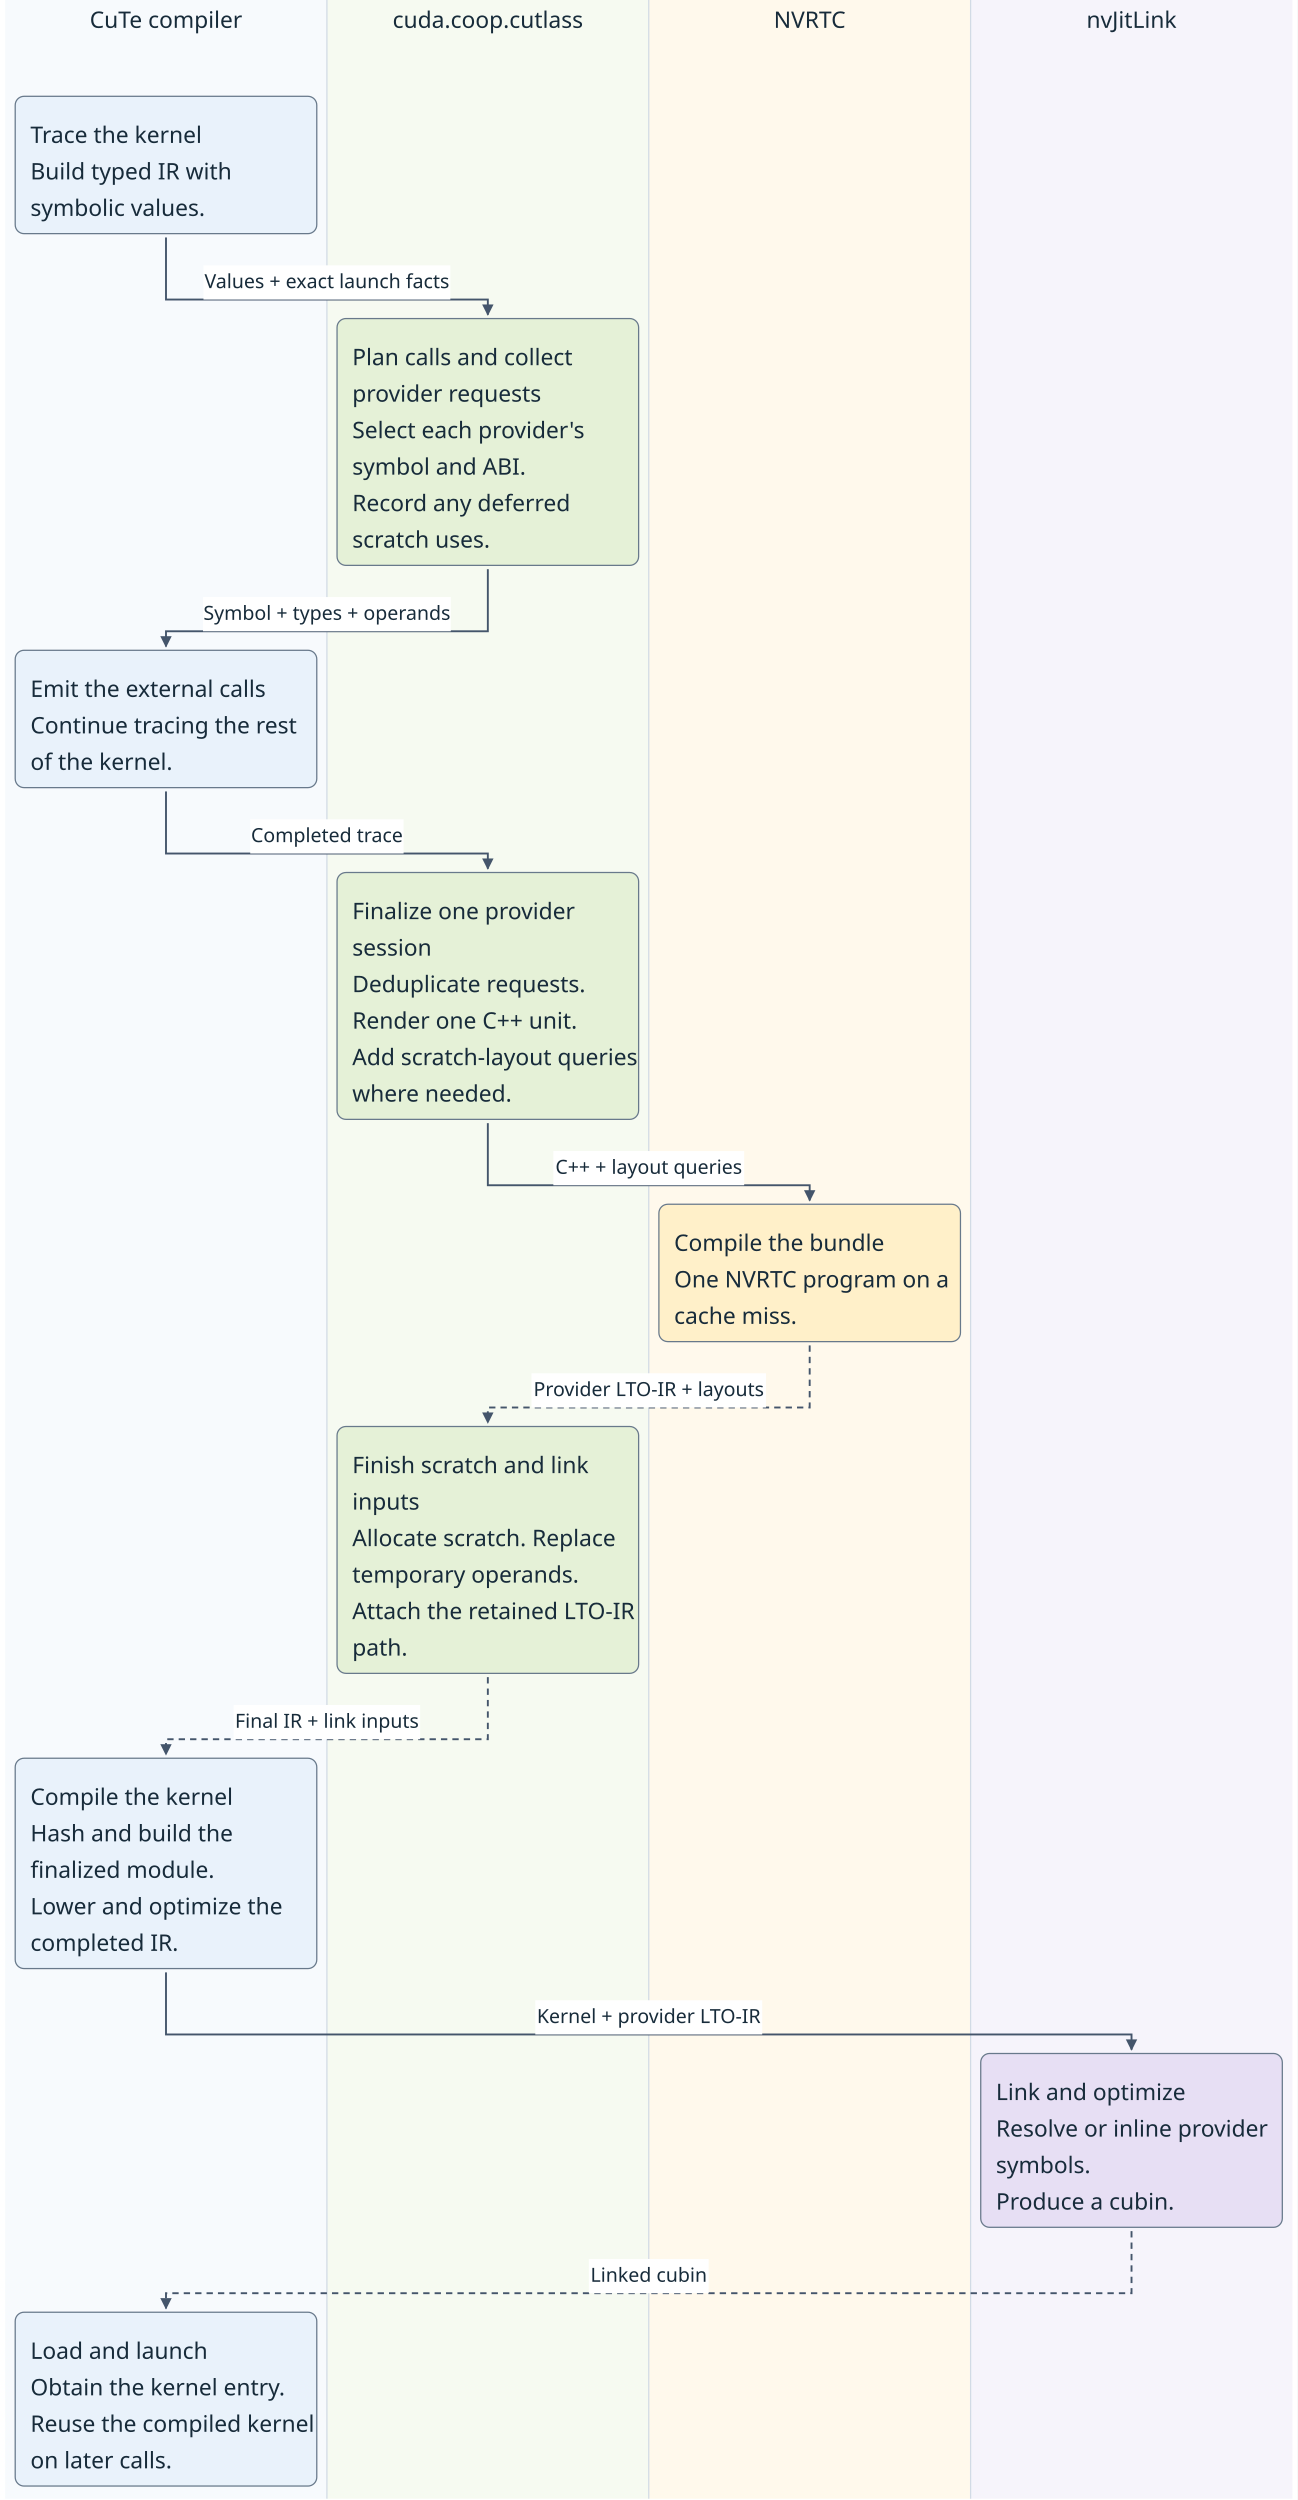
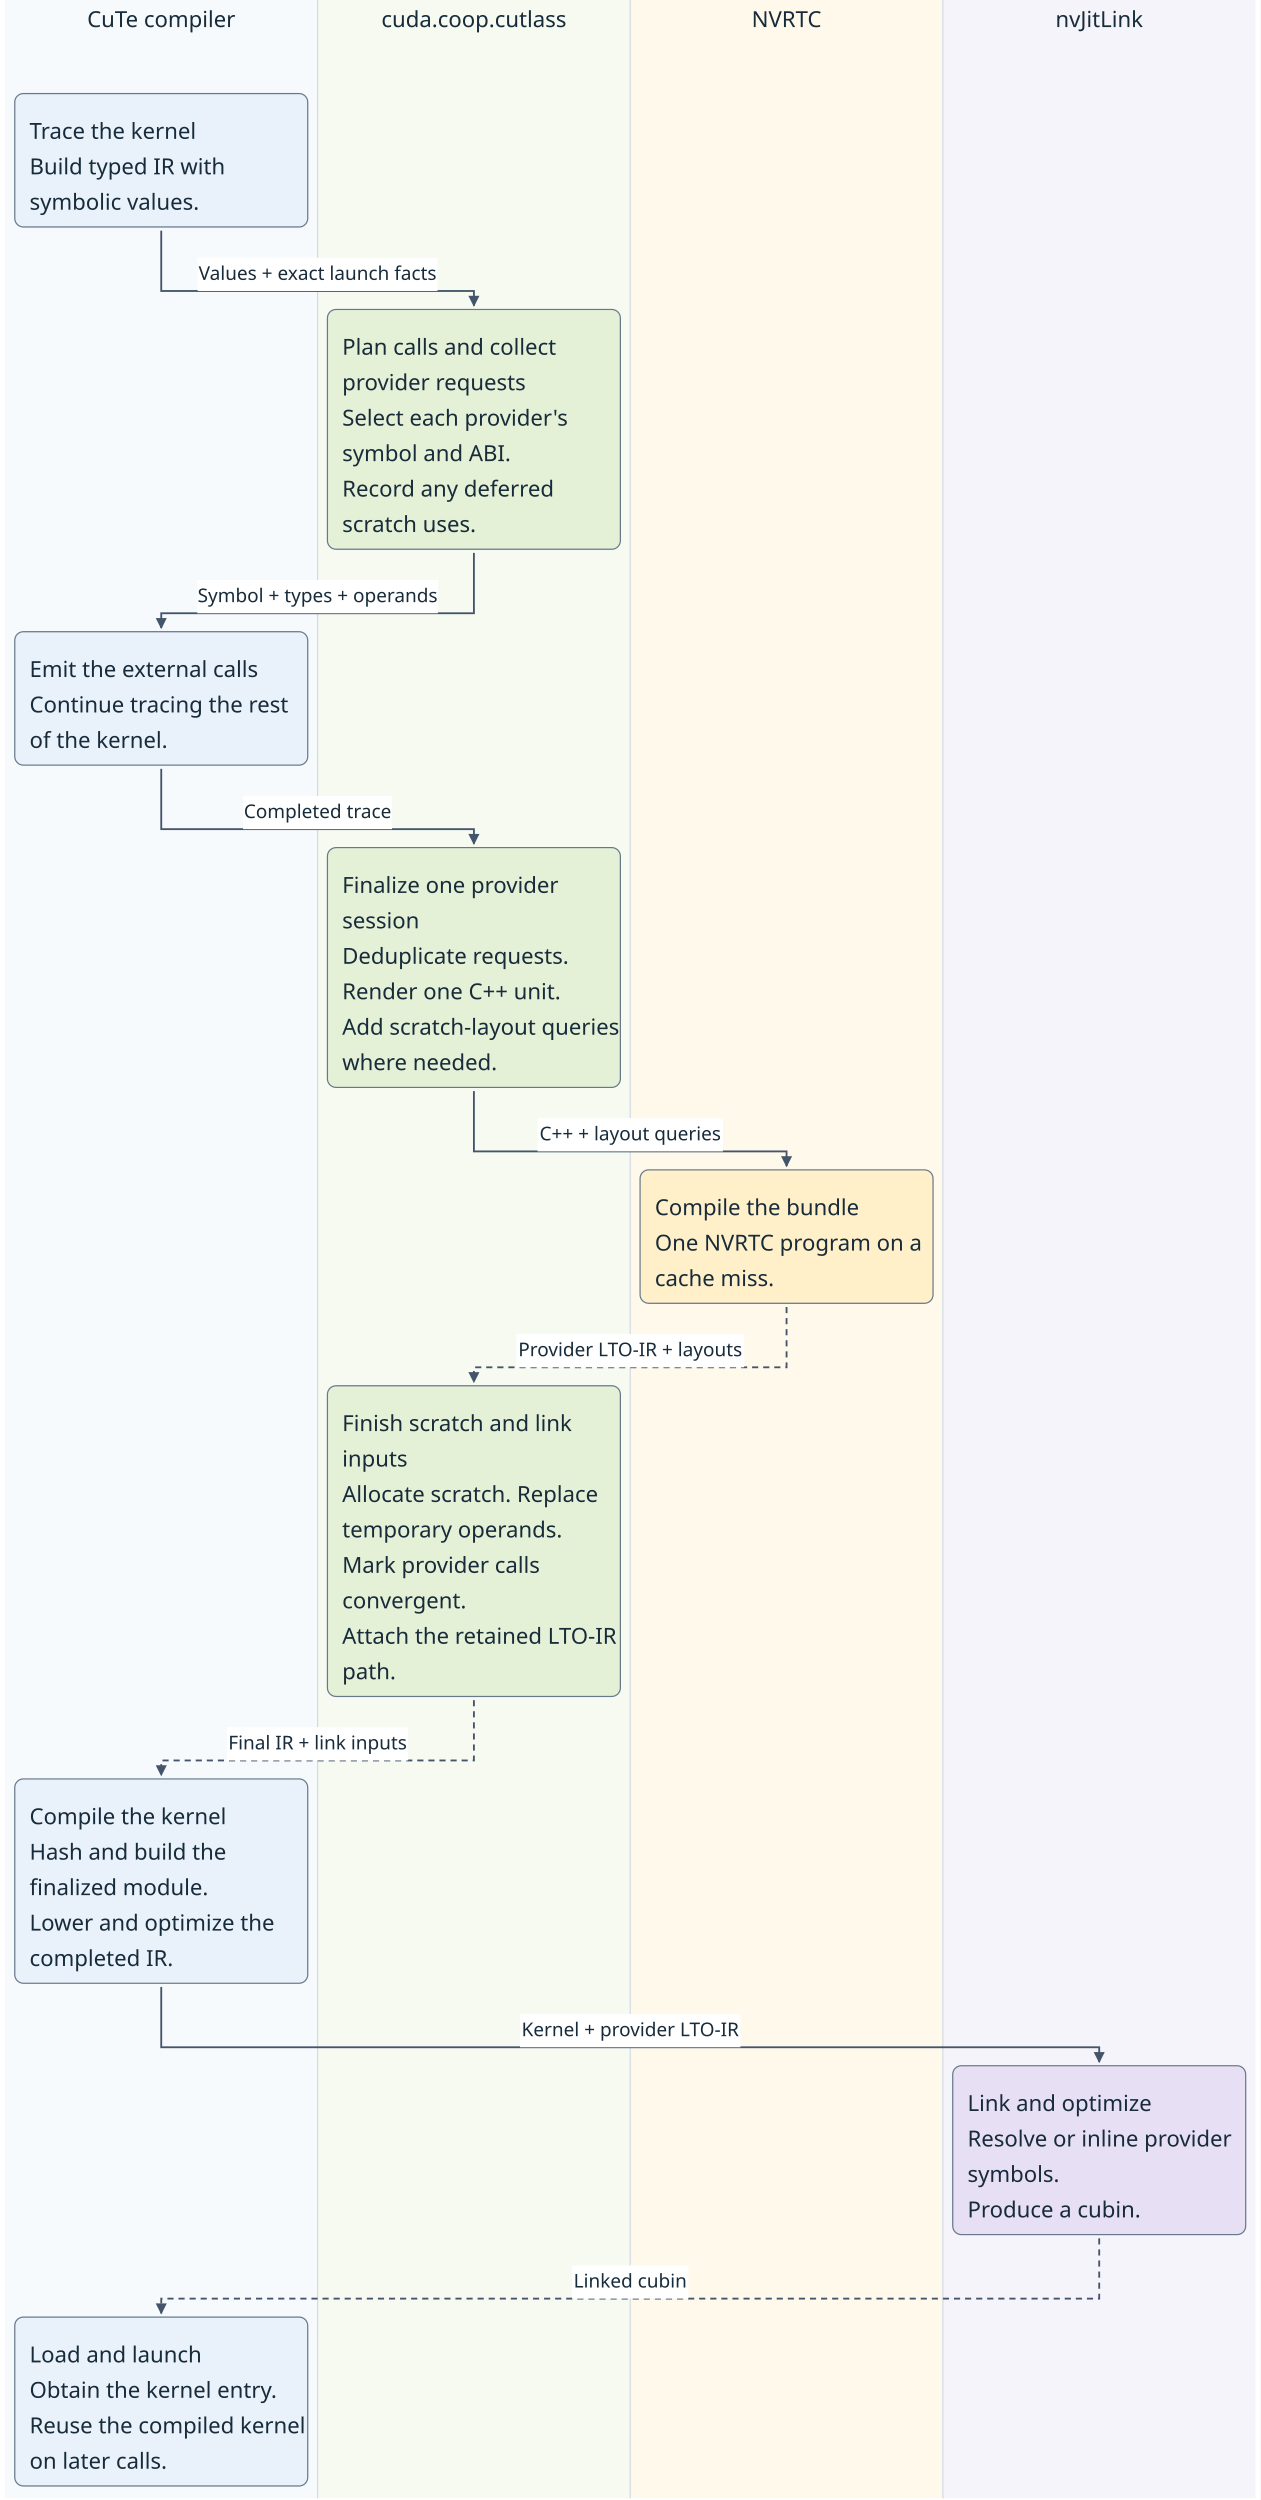
- <svg xmlns="http://www.w3.org/2000/svg" role="img" aria-labelledby="cutlass-handoffs-overview-title cutlass-handoffs-overview-desc" viewBox="0 0 1024 1973">
+ <svg xmlns="http://www.w3.org/2000/svg" role="img" aria-labelledby="cutlass-handoffs-overview-title cutlass-handoffs-overview-desc" viewBox="0 0 1024 2031">
  <defs>
    <marker id="cutlass-handoffs-overview-arrow" viewBox="0 0 10 10" refX="9" refY="5" markerWidth="6" markerHeight="6" orient="auto">
      <path d="M0 0L10 5L0 10Z" fill="#44556b" />
    </marker>
  </defs>
-   <rect width="1024" height="1973" fill="#ffffff" />
-   <rect x="4" y="0" width="254" height="1972" fill="#e9f2fb" fill-opacity="0.34" />
+   <rect width="1024" height="2031" fill="#ffffff" />
+   <rect x="4" y="0" width="254" height="2029.6" fill="#e9f2fb" fill-opacity="0.34" />
  <text x="131" y="22" text-anchor="middle" font-family="sans-serif" font-size="18px" font-weight="500" fill="#172b3a">CuTe compiler</text>
-   <rect x="258" y="0" width="254" height="1972" fill="#e5f1d7" fill-opacity="0.34" />
-   <line x1="258" x2="258" y1="0" y2="1972" stroke="#d2dbe5" stroke-width="1" />
+   <rect x="258" y="0" width="254" height="2029.6" fill="#e5f1d7" fill-opacity="0.34" />
+   <line x1="258" x2="258" y1="0" y2="2029.6" stroke="#d2dbe5" stroke-width="1" />
  <text x="385" y="22" text-anchor="middle" font-family="sans-serif" font-size="18px" font-weight="500" fill="#172b3a">cuda.coop.cutlass</text>
-   <rect x="512" y="0" width="254" height="1972" fill="#fff0c9" fill-opacity="0.34" />
-   <line x1="512" x2="512" y1="0" y2="1972" stroke="#d2dbe5" stroke-width="1" />
+   <rect x="512" y="0" width="254" height="2029.6" fill="#fff0c9" fill-opacity="0.34" />
+   <line x1="512" x2="512" y1="0" y2="2029.6" stroke="#d2dbe5" stroke-width="1" />
  <text x="639" y="22" text-anchor="middle" font-family="sans-serif" font-size="18px" font-weight="500" fill="#172b3a">NVRTC</text>
-   <rect x="766" y="0" width="254" height="1972" fill="#e7dff4" fill-opacity="0.34" />
-   <line x1="766" x2="766" y1="0" y2="1972" stroke="#d2dbe5" stroke-width="1" />
+   <rect x="766" y="0" width="254" height="2029.6" fill="#e7dff4" fill-opacity="0.34" />
+   <line x1="766" x2="766" y1="0" y2="2029.6" stroke="#d2dbe5" stroke-width="1" />
  <text x="893" y="22" text-anchor="middle" font-family="sans-serif" font-size="18px" font-weight="500" fill="#172b3a">nvJitLink</text>
  <g data-node="Trace the kernel" role="group" aria-label="CuTe compiler. Trace the kernel. Build typed IR with symbolic values.">
    <rect x="12" y="76" width="238" height="108.4" rx="7" fill="#e9f2fb" stroke="#68798b" stroke-width="1" />
    <text x="24" y="112.8" font-family="sans-serif" font-size="18px" font-weight="500" fill="#172b3a">Trace the kernel</text>
    <text x="24" y="141.6" font-family="sans-serif" font-size="18px" font-weight="400" fill="#172b3a">Build typed IR with</text>
    <text x="24" y="170.4" font-family="sans-serif" font-size="18px" font-weight="400" fill="#172b3a">symbolic values.</text>
  </g>
  <path d="M131 187.4V236.4H385V248.4" marker-end="url(#cutlass-handoffs-overview-arrow)" fill="none" stroke="#44556b" stroke-width="1.5" />
  <rect x="160.581" y="209.4" width="194.837" height="27" fill="#ffffff" />
  <text x="258" y="227.4" text-anchor="middle" font-family="sans-serif" font-size="15.429px" font-weight="400" fill="#172b3a">Values + exact launch facts</text>
  <g data-node="Plan calls and collect provider requests" role="group" aria-label="cuda.coop.cutlass. Plan calls and collect provider requests. Select each provider's symbol and ABI.. Record any deferred scratch uses.">
    <rect x="266" y="251.4" width="238" height="194.8" rx="7" fill="#e5f1d7" stroke="#68798b" stroke-width="1" />
    <text x="278" y="288.2" font-family="sans-serif" font-size="18px" font-weight="500" fill="#172b3a">Plan calls and collect</text>
    <text x="278" y="317" font-family="sans-serif" font-size="18px" font-weight="500" fill="#172b3a">provider requests</text>
    <text x="278" y="345.8" font-family="sans-serif" font-size="18px" font-weight="400" fill="#172b3a">Select each provider's</text>
    <text x="278" y="374.6" font-family="sans-serif" font-size="18px" font-weight="400" fill="#172b3a">symbol and ABI.</text>
    <text x="278" y="403.4" font-family="sans-serif" font-size="18px" font-weight="400" fill="#172b3a">Record any deferred</text>
    <text x="278" y="432.2" font-family="sans-serif" font-size="18px" font-weight="400" fill="#172b3a">scratch uses.</text>
  </g>
  <path d="M385 449.2V498.2H131V510.2" marker-end="url(#cutlass-handoffs-overview-arrow)" fill="none" stroke="#44556b" stroke-width="1.5" />
  <rect x="160.223" y="471.2" width="195.553" height="27" fill="#ffffff" />
  <text x="258" y="489.2" text-anchor="middle" font-family="sans-serif" font-size="15.429px" font-weight="400" fill="#172b3a">Symbol + types + operands</text>
  <g data-node="Emit the external calls" role="group" aria-label="CuTe compiler. Emit the external calls. Continue tracing the rest of the kernel.">
    <rect x="12" y="513.2" width="238" height="108.4" rx="7" fill="#e9f2fb" stroke="#68798b" stroke-width="1" />
    <text x="24" y="550" font-family="sans-serif" font-size="18px" font-weight="500" fill="#172b3a">Emit the external calls</text>
    <text x="24" y="578.8" font-family="sans-serif" font-size="18px" font-weight="400" fill="#172b3a">Continue tracing the rest</text>
    <text x="24" y="607.6" font-family="sans-serif" font-size="18px" font-weight="400" fill="#172b3a">of the kernel.</text>
  </g>
  <path d="M131 624.6V673.6H385V685.6" marker-end="url(#cutlass-handoffs-overview-arrow)" fill="none" stroke="#44556b" stroke-width="1.5" />
  <rect x="197.483" y="646.6" width="121.034" height="27" fill="#ffffff" />
  <text x="258" y="664.6" text-anchor="middle" font-family="sans-serif" font-size="15.429px" font-weight="400" fill="#172b3a">Completed trace</text>
  <g data-node="Finalize one provider session" role="group" aria-label="cuda.coop.cutlass. Finalize one provider session. Deduplicate requests. Render one C++ unit.. Add scratch-layout queries where needed.">
    <rect x="266" y="688.6" width="238" height="194.8" rx="7" fill="#e5f1d7" stroke="#68798b" stroke-width="1" />
    <text x="278" y="725.4" font-family="sans-serif" font-size="18px" font-weight="500" fill="#172b3a">Finalize one provider</text>
    <text x="278" y="754.2" font-family="sans-serif" font-size="18px" font-weight="500" fill="#172b3a">session</text>
    <text x="278" y="783" font-family="sans-serif" font-size="18px" font-weight="400" fill="#172b3a">Deduplicate requests.</text>
    <text x="278" y="811.8" font-family="sans-serif" font-size="18px" font-weight="400" fill="#172b3a">Render one C++ unit.</text>
    <text x="278" y="840.6" font-family="sans-serif" font-size="18px" font-weight="400" fill="#172b3a">Add scratch-layout queries</text>
    <text x="278" y="869.4" font-family="sans-serif" font-size="18px" font-weight="400" fill="#172b3a">where needed.</text>
  </g>
  <path d="M385 886.4V935.4H639V947.4" marker-end="url(#cutlass-handoffs-overview-arrow)" fill="none" stroke="#44556b" stroke-width="1.5" />
  <rect x="436.701" y="908.4" width="150.598" height="27" fill="#ffffff" />
  <text x="512" y="926.4" text-anchor="middle" font-family="sans-serif" font-size="15.429px" font-weight="400" fill="#172b3a">C++ + layout queries</text>
  <g data-node="Compile the bundle" role="group" aria-label="NVRTC. Compile the bundle. One NVRTC program on a cache miss.">
    <rect x="520" y="950.4" width="238" height="108.4" rx="7" fill="#fff0c9" stroke="#68798b" stroke-width="1" />
    <text x="532" y="987.2" font-family="sans-serif" font-size="18px" font-weight="500" fill="#172b3a">Compile the bundle</text>
    <text x="532" y="1016" font-family="sans-serif" font-size="18px" font-weight="400" fill="#172b3a">One NVRTC program on a</text>
    <text x="532" y="1044.8" font-family="sans-serif" font-size="18px" font-weight="400" fill="#172b3a">cache miss.</text>
  </g>
  <path d="M639 1061.8V1110.8H385V1122.8" marker-end="url(#cutlass-handoffs-overview-arrow)" stroke-dasharray="5 4" fill="none" stroke="#44556b" stroke-width="1.5" />
  <rect x="419.452" y="1083.8" width="185.095" height="27" fill="#ffffff" />
  <text x="512" y="1101.8" text-anchor="middle" font-family="sans-serif" font-size="15.429px" font-weight="400" fill="#172b3a">Provider LTO-IR + layouts</text>
-   <g data-node="Finish scratch and link inputs" role="group" aria-label="cuda.coop.cutlass. Finish scratch and link inputs. Allocate scratch. Replace temporary operands.. Attach the retained LTO-IR path.">
-     <rect x="266" y="1125.8" width="238" height="194.8" rx="7" fill="#e5f1d7" stroke="#68798b" stroke-width="1" />
+   <g data-node="Finish scratch and link inputs" role="group" aria-label="cuda.coop.cutlass. Finish scratch and link inputs. Allocate scratch. Replace temporary operands.. Mark provider calls convergent.. Attach the retained LTO-IR path.">
+     <rect x="266" y="1125.8" width="238" height="252.4" rx="7" fill="#e5f1d7" stroke="#68798b" stroke-width="1" />
    <text x="278" y="1162.6" font-family="sans-serif" font-size="18px" font-weight="500" fill="#172b3a">Finish scratch and link</text>
    <text x="278" y="1191.4" font-family="sans-serif" font-size="18px" font-weight="500" fill="#172b3a">inputs</text>
    <text x="278" y="1220.2" font-family="sans-serif" font-size="18px" font-weight="400" fill="#172b3a">Allocate scratch. Replace</text>
    <text x="278" y="1249" font-family="sans-serif" font-size="18px" font-weight="400" fill="#172b3a">temporary operands.</text>
-     <text x="278" y="1277.8" font-family="sans-serif" font-size="18px" font-weight="400" fill="#172b3a">Attach the retained LTO-IR</text>
-     <text x="278" y="1306.6" font-family="sans-serif" font-size="18px" font-weight="400" fill="#172b3a">path.</text>
+     <text x="278" y="1277.8" font-family="sans-serif" font-size="18px" font-weight="400" fill="#172b3a">Mark provider calls</text>
+     <text x="278" y="1306.6" font-family="sans-serif" font-size="18px" font-weight="400" fill="#172b3a">convergent.</text>
+     <text x="278" y="1335.4" font-family="sans-serif" font-size="18px" font-weight="400" fill="#172b3a">Attach the retained LTO-IR</text>
+     <text x="278" y="1364.2" font-family="sans-serif" font-size="18px" font-weight="400" fill="#172b3a">path.</text>
  </g>
-   <path d="M385 1323.6V1372.6H131V1384.6" marker-end="url(#cutlass-handoffs-overview-arrow)" stroke-dasharray="5 4" fill="none" stroke="#44556b" stroke-width="1.5" />
-   <rect x="184.427" y="1345.6" width="147.145" height="27" fill="#ffffff" />
-   <text x="258" y="1363.6" text-anchor="middle" font-family="sans-serif" font-size="15.429px" font-weight="400" fill="#172b3a">Final IR + link inputs</text>
+   <path d="M385 1381.2V1430.2H131V1442.2" marker-end="url(#cutlass-handoffs-overview-arrow)" stroke-dasharray="5 4" fill="none" stroke="#44556b" stroke-width="1.5" />
+   <rect x="184.427" y="1403.2" width="147.145" height="27" fill="#ffffff" />
+   <text x="258" y="1421.2" text-anchor="middle" font-family="sans-serif" font-size="15.429px" font-weight="400" fill="#172b3a">Final IR + link inputs</text>
  <g data-node="Compile the kernel" role="group" aria-label="CuTe compiler. Compile the kernel. Hash and build the finalized module.. Lower and optimize the completed IR.">
-     <rect x="12" y="1387.6" width="238" height="166" rx="7" fill="#e9f2fb" stroke="#68798b" stroke-width="1" />
-     <text x="24" y="1424.4" font-family="sans-serif" font-size="18px" font-weight="500" fill="#172b3a">Compile the kernel</text>
-     <text x="24" y="1453.2" font-family="sans-serif" font-size="18px" font-weight="400" fill="#172b3a">Hash and build the</text>
-     <text x="24" y="1482" font-family="sans-serif" font-size="18px" font-weight="400" fill="#172b3a">finalized module.</text>
-     <text x="24" y="1510.8" font-family="sans-serif" font-size="18px" font-weight="400" fill="#172b3a">Lower and optimize the</text>
-     <text x="24" y="1539.6" font-family="sans-serif" font-size="18px" font-weight="400" fill="#172b3a">completed IR.</text>
+     <rect x="12" y="1445.2" width="238" height="166" rx="7" fill="#e9f2fb" stroke="#68798b" stroke-width="1" />
+     <text x="24" y="1482" font-family="sans-serif" font-size="18px" font-weight="500" fill="#172b3a">Compile the kernel</text>
+     <text x="24" y="1510.8" font-family="sans-serif" font-size="18px" font-weight="400" fill="#172b3a">Hash and build the</text>
+     <text x="24" y="1539.6" font-family="sans-serif" font-size="18px" font-weight="400" fill="#172b3a">finalized module.</text>
+     <text x="24" y="1568.4" font-family="sans-serif" font-size="18px" font-weight="400" fill="#172b3a">Lower and optimize the</text>
+     <text x="24" y="1597.2" font-family="sans-serif" font-size="18px" font-weight="400" fill="#172b3a">completed IR.</text>
  </g>
-   <path d="M131 1556.6V1605.6H893V1617.6" marker-end="url(#cutlass-handoffs-overview-arrow)" fill="none" stroke="#44556b" stroke-width="1.5" />
-   <rect x="422.446" y="1578.6" width="179.107" height="27" fill="#ffffff" />
-   <text x="512" y="1596.6" text-anchor="middle" font-family="sans-serif" font-size="15.429px" font-weight="400" fill="#172b3a">Kernel + provider LTO-IR</text>
+   <path d="M131 1614.2V1663.2H893V1675.2" marker-end="url(#cutlass-handoffs-overview-arrow)" fill="none" stroke="#44556b" stroke-width="1.5" />
+   <rect x="422.446" y="1636.2" width="179.107" height="27" fill="#ffffff" />
+   <text x="512" y="1654.2" text-anchor="middle" font-family="sans-serif" font-size="15.429px" font-weight="400" fill="#172b3a">Kernel + provider LTO-IR</text>
  <g data-node="Link and optimize" role="group" aria-label="nvJitLink. Link and optimize. Resolve or inline provider symbols.. Produce a cubin.">
-     <rect x="774" y="1620.6" width="238" height="137.2" rx="7" fill="#e7dff4" stroke="#68798b" stroke-width="1" />
-     <text x="786" y="1657.4" font-family="sans-serif" font-size="18px" font-weight="500" fill="#172b3a">Link and optimize</text>
-     <text x="786" y="1686.2" font-family="sans-serif" font-size="18px" font-weight="400" fill="#172b3a">Resolve or inline provider</text>
-     <text x="786" y="1715" font-family="sans-serif" font-size="18px" font-weight="400" fill="#172b3a">symbols.</text>
-     <text x="786" y="1743.8" font-family="sans-serif" font-size="18px" font-weight="400" fill="#172b3a">Produce a cubin.</text>
+     <rect x="774" y="1678.2" width="238" height="137.2" rx="7" fill="#e7dff4" stroke="#68798b" stroke-width="1" />
+     <text x="786" y="1715" font-family="sans-serif" font-size="18px" font-weight="500" fill="#172b3a">Link and optimize</text>
+     <text x="786" y="1743.8" font-family="sans-serif" font-size="18px" font-weight="400" fill="#172b3a">Resolve or inline provider</text>
+     <text x="786" y="1772.6" font-family="sans-serif" font-size="18px" font-weight="400" fill="#172b3a">symbols.</text>
+     <text x="786" y="1801.4" font-family="sans-serif" font-size="18px" font-weight="400" fill="#172b3a">Produce a cubin.</text>
  </g>
-   <path d="M893 1760.8V1809.8H131V1821.8" marker-end="url(#cutlass-handoffs-overview-arrow)" stroke-dasharray="5 4" fill="none" stroke="#44556b" stroke-width="1.5" />
-   <rect x="464.745" y="1782.8" width="94.51" height="27" fill="#ffffff" />
-   <text x="512" y="1800.8" text-anchor="middle" font-family="sans-serif" font-size="15.429px" font-weight="400" fill="#172b3a">Linked cubin</text>
+   <path d="M893 1818.4V1867.4H131V1879.4" marker-end="url(#cutlass-handoffs-overview-arrow)" stroke-dasharray="5 4" fill="none" stroke="#44556b" stroke-width="1.5" />
+   <rect x="464.745" y="1840.4" width="94.51" height="27" fill="#ffffff" />
+   <text x="512" y="1858.4" text-anchor="middle" font-family="sans-serif" font-size="15.429px" font-weight="400" fill="#172b3a">Linked cubin</text>
  <g data-node="Load and launch" role="group" aria-label="CuTe compiler. Load and launch. Obtain the kernel entry.. Reuse the compiled kernel on later calls.">
-     <rect x="12" y="1824.8" width="238" height="137.2" rx="7" fill="#e9f2fb" stroke="#68798b" stroke-width="1" />
-     <text x="24" y="1861.6" font-family="sans-serif" font-size="18px" font-weight="500" fill="#172b3a">Load and launch</text>
-     <text x="24" y="1890.4" font-family="sans-serif" font-size="18px" font-weight="400" fill="#172b3a">Obtain the kernel entry.</text>
-     <text x="24" y="1919.2" font-family="sans-serif" font-size="18px" font-weight="400" fill="#172b3a">Reuse the compiled kernel</text>
-     <text x="24" y="1948" font-family="sans-serif" font-size="18px" font-weight="400" fill="#172b3a">on later calls.</text>
+     <rect x="12" y="1882.4" width="238" height="137.2" rx="7" fill="#e9f2fb" stroke="#68798b" stroke-width="1" />
+     <text x="24" y="1919.2" font-family="sans-serif" font-size="18px" font-weight="500" fill="#172b3a">Load and launch</text>
+     <text x="24" y="1948" font-family="sans-serif" font-size="18px" font-weight="400" fill="#172b3a">Obtain the kernel entry.</text>
+     <text x="24" y="1976.8" font-family="sans-serif" font-size="18px" font-weight="400" fill="#172b3a">Reuse the compiled kernel</text>
+     <text x="24" y="2005.6" font-family="sans-serif" font-size="18px" font-weight="400" fill="#172b3a">on later calls.</text>
  </g>
</svg>
